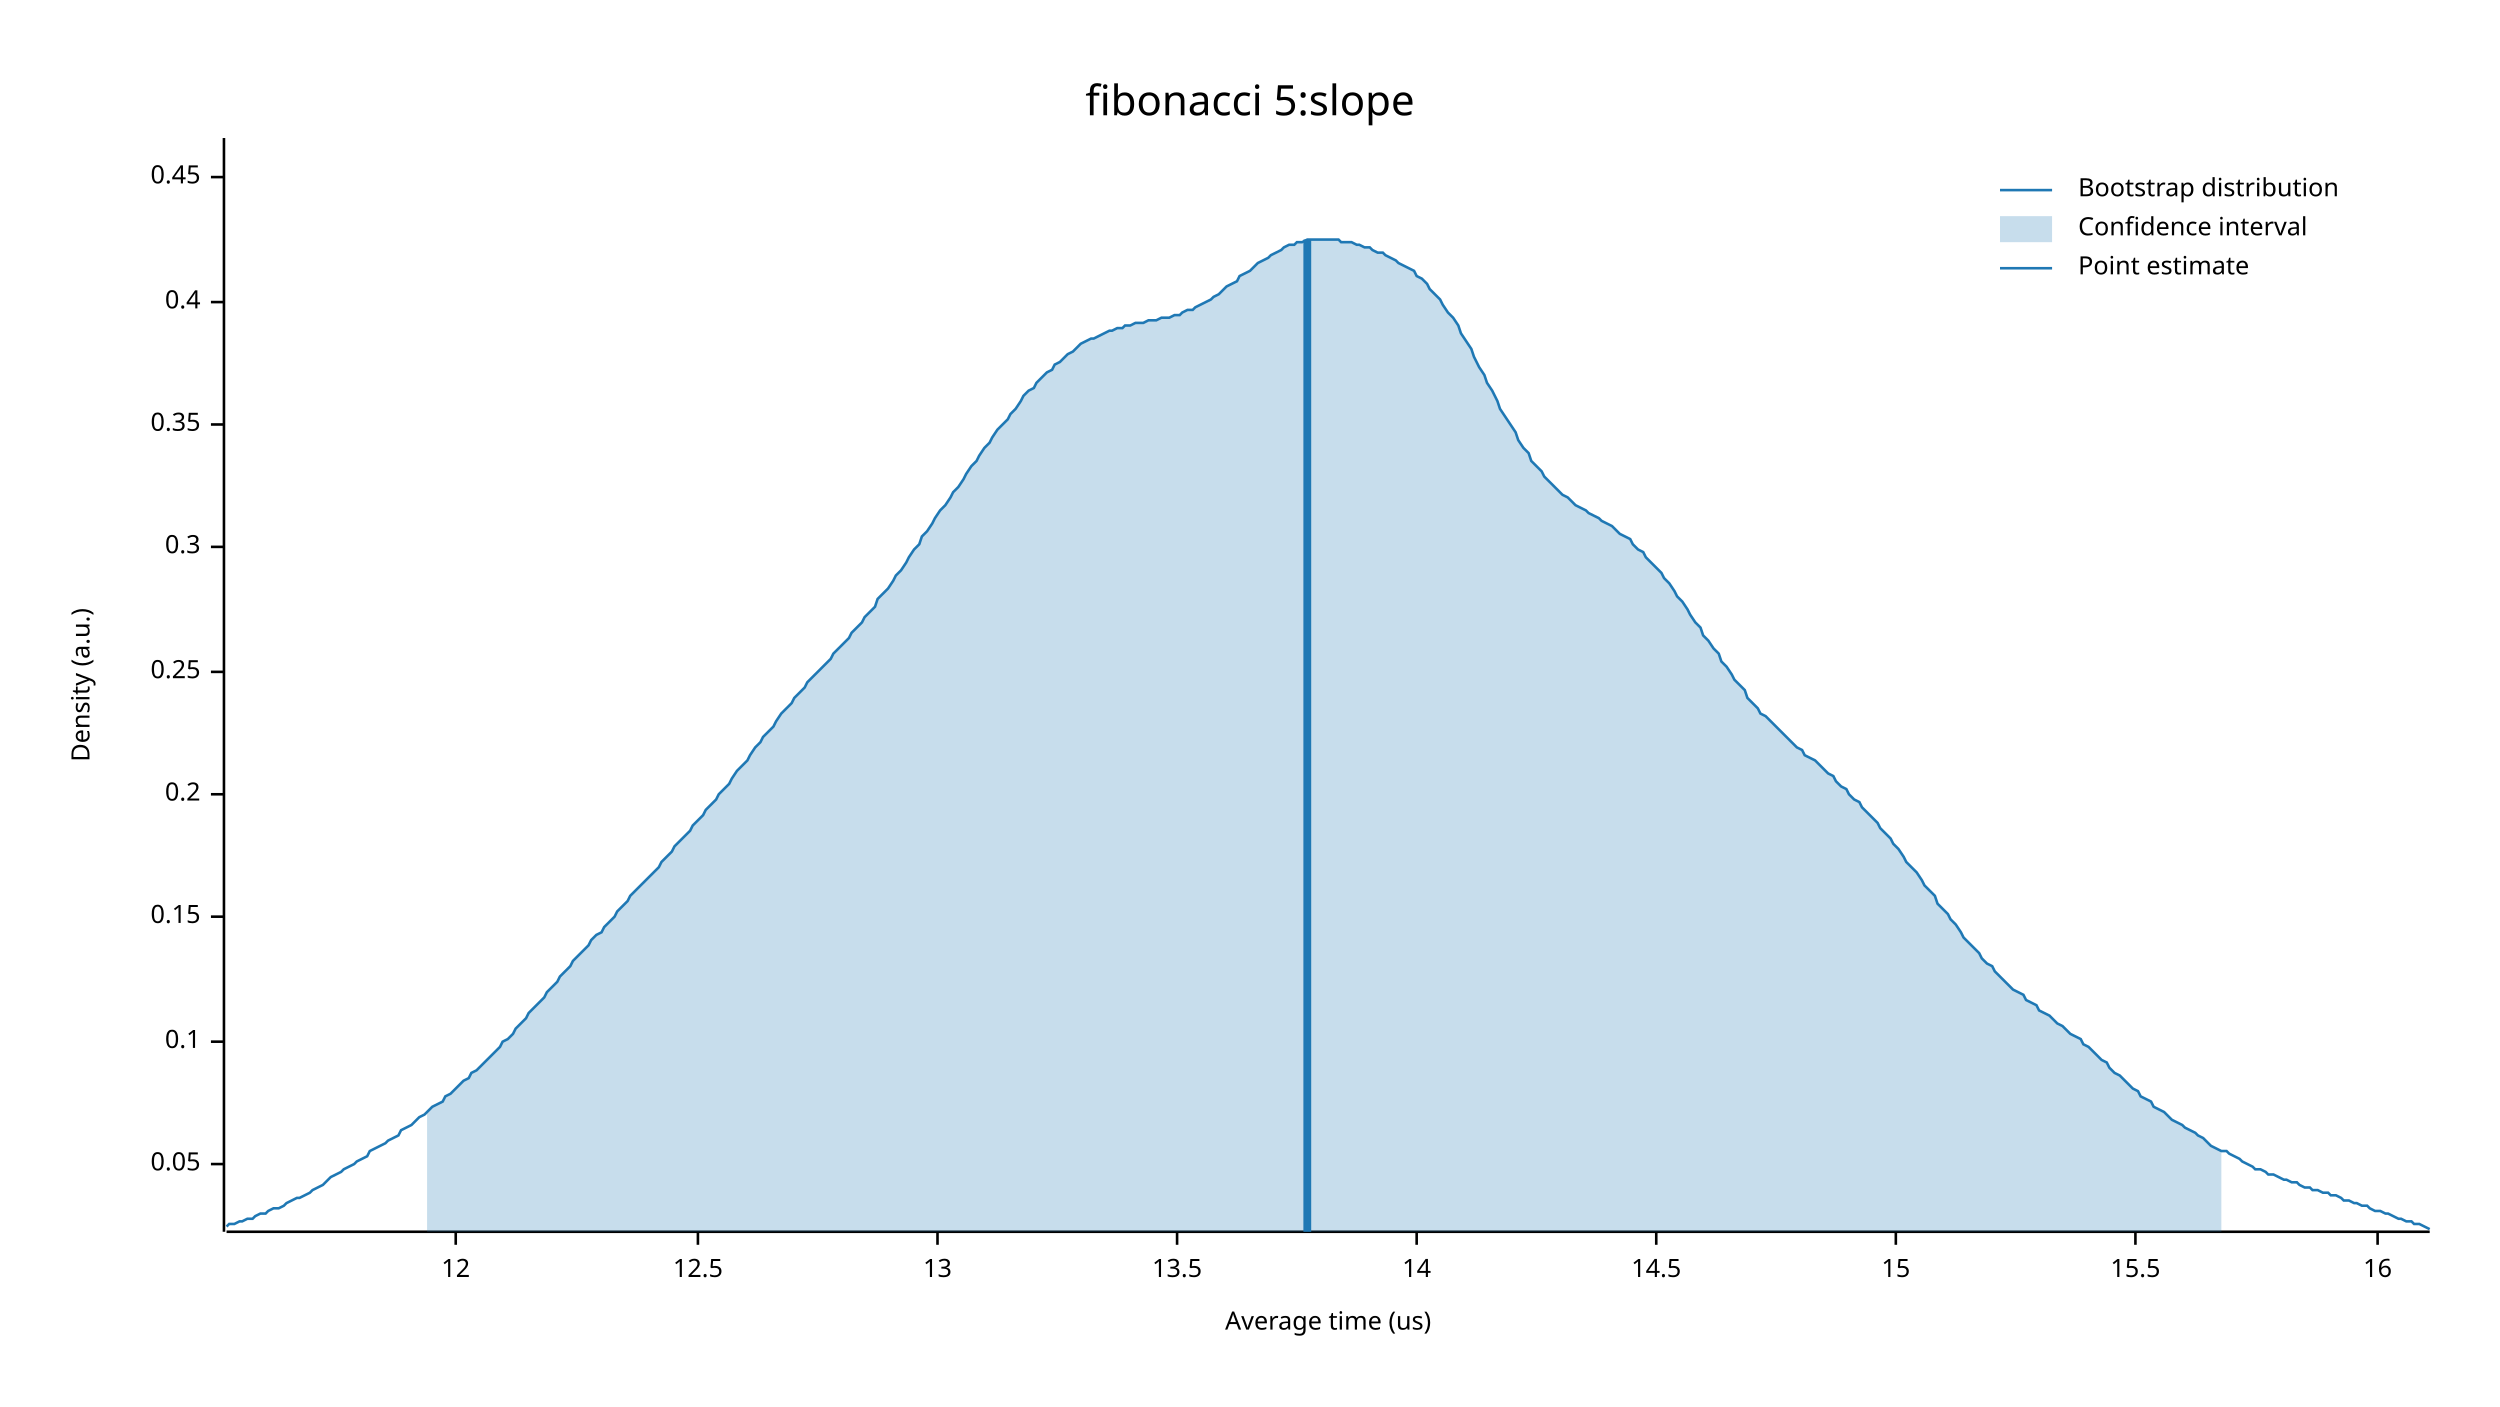
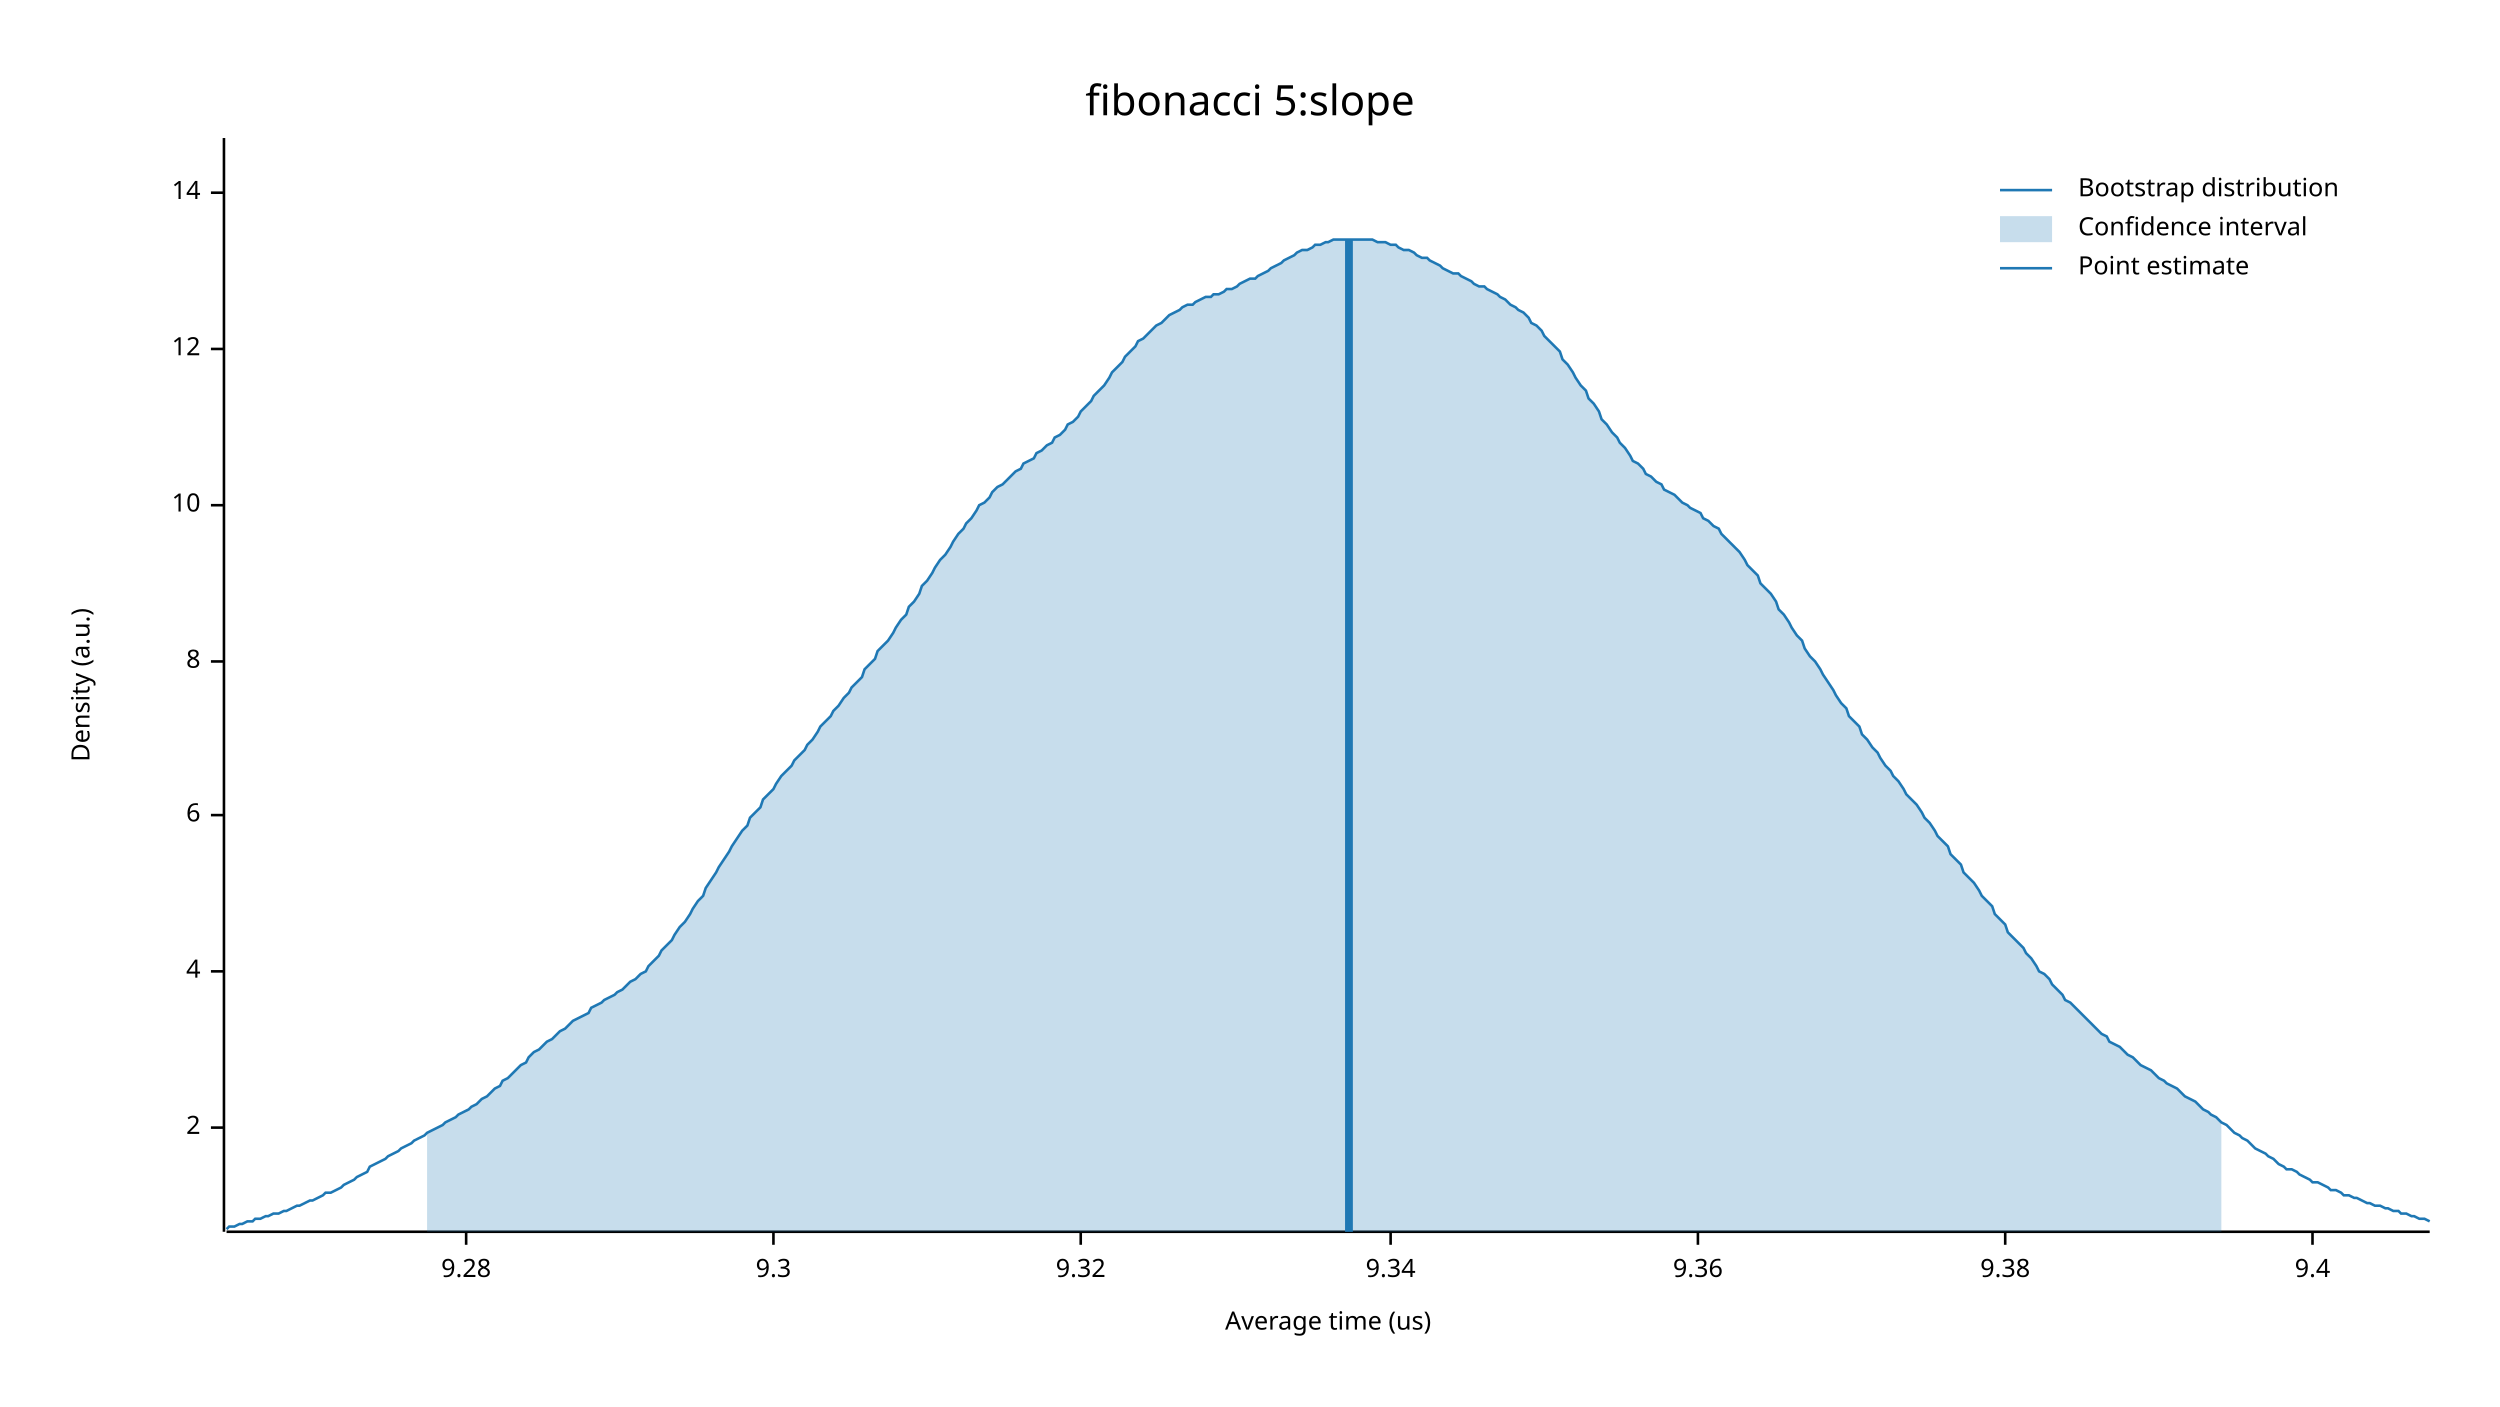
<svg xmlns="http://www.w3.org/2000/svg" width="960" height="540">
  <text x="480" y="32" dy="0.76em" text-anchor="middle" font-family="sans-serif" font-size="16.129" opacity="1" fill="#000000">
fibonacci 5:slope
</text>
  <text x="27" y="263" dy="0.76em" text-anchor="middle" font-family="sans-serif" font-size="9.677" opacity="1" fill="#000000" transform="rotate(270, 27, 263)">
Density (a.u.)
</text>
  <text x="510" y="513" dy="-0.5ex" text-anchor="middle" font-family="sans-serif" font-size="9.677" opacity="1" fill="#000000">
Average time (us)
</text>
  <polyline fill="none" opacity="1" stroke="#000000" stroke-width="1" points="86,53 86,473 " />
-   <text x="77" y="447" dy="0.5ex" text-anchor="end" font-family="sans-serif" font-size="9.677" opacity="1" fill="#000000">
- 0.05
+   <text x="77" y="433" dy="0.5ex" text-anchor="end" font-family="sans-serif" font-size="9.677" opacity="1" fill="#000000">
+ 2
</text>
-   <polyline fill="none" opacity="1" stroke="#000000" stroke-width="1" points="81,447 86,447 " />
-   <text x="77" y="400" dy="0.5ex" text-anchor="end" font-family="sans-serif" font-size="9.677" opacity="1" fill="#000000">
- 0.1
+   <polyline fill="none" opacity="1" stroke="#000000" stroke-width="1" points="81,433 86,433 " />
+   <text x="77" y="373" dy="0.5ex" text-anchor="end" font-family="sans-serif" font-size="9.677" opacity="1" fill="#000000">
+ 4
</text>
-   <polyline fill="none" opacity="1" stroke="#000000" stroke-width="1" points="81,400 86,400 " />
-   <text x="77" y="352" dy="0.5ex" text-anchor="end" font-family="sans-serif" font-size="9.677" opacity="1" fill="#000000">
- 0.15
+   <polyline fill="none" opacity="1" stroke="#000000" stroke-width="1" points="81,373 86,373 " />
+   <text x="77" y="313" dy="0.5ex" text-anchor="end" font-family="sans-serif" font-size="9.677" opacity="1" fill="#000000">
+ 6
</text>
-   <polyline fill="none" opacity="1" stroke="#000000" stroke-width="1" points="81,352 86,352 " />
-   <text x="77" y="305" dy="0.5ex" text-anchor="end" font-family="sans-serif" font-size="9.677" opacity="1" fill="#000000">
- 0.2
+   <polyline fill="none" opacity="1" stroke="#000000" stroke-width="1" points="81,313 86,313 " />
+   <text x="77" y="254" dy="0.5ex" text-anchor="end" font-family="sans-serif" font-size="9.677" opacity="1" fill="#000000">
+ 8
</text>
-   <polyline fill="none" opacity="1" stroke="#000000" stroke-width="1" points="81,305 86,305 " />
-   <text x="77" y="258" dy="0.5ex" text-anchor="end" font-family="sans-serif" font-size="9.677" opacity="1" fill="#000000">
- 0.25
+   <polyline fill="none" opacity="1" stroke="#000000" stroke-width="1" points="81,254 86,254 " />
+   <text x="77" y="194" dy="0.5ex" text-anchor="end" font-family="sans-serif" font-size="9.677" opacity="1" fill="#000000">
+ 10
</text>
-   <polyline fill="none" opacity="1" stroke="#000000" stroke-width="1" points="81,258 86,258 " />
-   <text x="77" y="210" dy="0.5ex" text-anchor="end" font-family="sans-serif" font-size="9.677" opacity="1" fill="#000000">
- 0.3
- </text>
-   <polyline fill="none" opacity="1" stroke="#000000" stroke-width="1" points="81,210 86,210 " />
-   <text x="77" y="163" dy="0.5ex" text-anchor="end" font-family="sans-serif" font-size="9.677" opacity="1" fill="#000000">
- 0.35
- </text>
-   <polyline fill="none" opacity="1" stroke="#000000" stroke-width="1" points="81,163 86,163 " />
-   <text x="77" y="116" dy="0.5ex" text-anchor="end" font-family="sans-serif" font-size="9.677" opacity="1" fill="#000000">
- 0.4
- </text>
-   <polyline fill="none" opacity="1" stroke="#000000" stroke-width="1" points="81,116 86,116 " />
-   <text x="77" y="68" dy="0.5ex" text-anchor="end" font-family="sans-serif" font-size="9.677" opacity="1" fill="#000000">
- 0.45
- </text>
-   <polyline fill="none" opacity="1" stroke="#000000" stroke-width="1" points="81,68 86,68 " />
-   <polyline fill="none" opacity="1" stroke="#000000" stroke-width="1" points="87,473 933,473 " />
-   <text x="175" y="483" dy="0.76em" text-anchor="middle" font-family="sans-serif" font-size="9.677" opacity="1" fill="#000000">
+   <polyline fill="none" opacity="1" stroke="#000000" stroke-width="1" points="81,194 86,194 " />
+   <text x="77" y="134" dy="0.5ex" text-anchor="end" font-family="sans-serif" font-size="9.677" opacity="1" fill="#000000">
12
</text>
-   <polyline fill="none" opacity="1" stroke="#000000" stroke-width="1" points="175,473 175,478 " />
-   <text x="268" y="483" dy="0.76em" text-anchor="middle" font-family="sans-serif" font-size="9.677" opacity="1" fill="#000000">
- 12.5
- </text>
-   <polyline fill="none" opacity="1" stroke="#000000" stroke-width="1" points="268,473 268,478 " />
-   <text x="360" y="483" dy="0.76em" text-anchor="middle" font-family="sans-serif" font-size="9.677" opacity="1" fill="#000000">
- 13
- </text>
-   <polyline fill="none" opacity="1" stroke="#000000" stroke-width="1" points="360,473 360,478 " />
-   <text x="452" y="483" dy="0.76em" text-anchor="middle" font-family="sans-serif" font-size="9.677" opacity="1" fill="#000000">
- 13.5
- </text>
-   <polyline fill="none" opacity="1" stroke="#000000" stroke-width="1" points="452,473 452,478 " />
-   <text x="544" y="483" dy="0.76em" text-anchor="middle" font-family="sans-serif" font-size="9.677" opacity="1" fill="#000000">
+   <polyline fill="none" opacity="1" stroke="#000000" stroke-width="1" points="81,134 86,134 " />
+   <text x="77" y="74" dy="0.5ex" text-anchor="end" font-family="sans-serif" font-size="9.677" opacity="1" fill="#000000">
14
</text>
-   <polyline fill="none" opacity="1" stroke="#000000" stroke-width="1" points="544,473 544,478 " />
-   <text x="636" y="483" dy="0.76em" text-anchor="middle" font-family="sans-serif" font-size="9.677" opacity="1" fill="#000000">
- 14.5
+   <polyline fill="none" opacity="1" stroke="#000000" stroke-width="1" points="81,74 86,74 " />
+   <polyline fill="none" opacity="1" stroke="#000000" stroke-width="1" points="87,473 933,473 " />
+   <text x="179" y="483" dy="0.76em" text-anchor="middle" font-family="sans-serif" font-size="9.677" opacity="1" fill="#000000">
+ 9.28
</text>
-   <polyline fill="none" opacity="1" stroke="#000000" stroke-width="1" points="636,473 636,478 " />
-   <text x="728" y="483" dy="0.76em" text-anchor="middle" font-family="sans-serif" font-size="9.677" opacity="1" fill="#000000">
- 15
+   <polyline fill="none" opacity="1" stroke="#000000" stroke-width="1" points="179,473 179,478 " />
+   <text x="297" y="483" dy="0.76em" text-anchor="middle" font-family="sans-serif" font-size="9.677" opacity="1" fill="#000000">
+ 9.3
</text>
-   <polyline fill="none" opacity="1" stroke="#000000" stroke-width="1" points="728,473 728,478 " />
-   <text x="820" y="483" dy="0.76em" text-anchor="middle" font-family="sans-serif" font-size="9.677" opacity="1" fill="#000000">
- 15.5
+   <polyline fill="none" opacity="1" stroke="#000000" stroke-width="1" points="297,473 297,478 " />
+   <text x="415" y="483" dy="0.76em" text-anchor="middle" font-family="sans-serif" font-size="9.677" opacity="1" fill="#000000">
+ 9.32
</text>
-   <polyline fill="none" opacity="1" stroke="#000000" stroke-width="1" points="820,473 820,478 " />
-   <text x="913" y="483" dy="0.76em" text-anchor="middle" font-family="sans-serif" font-size="9.677" opacity="1" fill="#000000">
- 16
+   <polyline fill="none" opacity="1" stroke="#000000" stroke-width="1" points="415,473 415,478 " />
+   <text x="534" y="483" dy="0.76em" text-anchor="middle" font-family="sans-serif" font-size="9.677" opacity="1" fill="#000000">
+ 9.34
</text>
-   <polyline fill="none" opacity="1" stroke="#000000" stroke-width="1" points="913,473 913,478 " />
-   <polyline fill="none" opacity="1" stroke="#1F78B4" stroke-width="1" points="87,471 88,470 90,470 92,469 93,469 95,468 97,468 98,467 100,466 102,466 103,465 105,464 107,464 109,463 110,462 112,461 114,460 115,460 117,459 119,458 120,457 122,456 124,455 125,454 127,452 129,451 131,450 132,449 134,448 136,447 137,446 139,445 141,444 142,442 144,441 146,440 148,439 149,438 151,437 153,436 154,434 156,433 158,432 159,431 161,429 163,428 164,427 166,425 168,424 170,423 171,421 173,420 175,418 176,417 178,415 180,414 181,412 183,411 185,409 187,407 188,406 190,404 192,402 193,400 195,399 197,397 198,395 200,393 202,391 203,389 205,387 207,385 209,383 210,381 212,379 214,377 215,375 217,373 219,371 220,369 222,367 224,365 226,363 227,361 229,359 231,358 232,356 234,354 236,352 237,350 239,348 241,346 242,344 244,342 246,340 248,338 249,337 251,335 253,333 254,331 256,329 258,327 259,325 261,323 263,321 265,319 266,317 268,315 270,313 271,311 273,309 275,307 276,305 278,303 280,301 281,299 283,296 285,294 287,292 288,290 290,287 292,285 293,283 295,281 297,279 298,277 300,274 302,272 304,270 305,268 307,266 309,264 310,262 312,260 314,258 315,257 317,255 319,253 320,251 322,249 324,247 326,245 327,243 329,241 331,239 332,237 334,235 336,233 337,230 339,228 341,226 343,223 344,221 346,219 348,216 349,214 351,211 353,209 354,206 356,204 358,201 359,199 361,196 363,194 365,191 366,189 368,187 370,184 371,182 373,179 375,177 376,175 378,172 380,170 381,168 383,165 385,163 387,161 388,159 390,157 392,154 393,152 395,150 397,149 398,147 400,145 402,143 404,142 405,140 407,139 409,137 410,136 412,135 414,133 415,132 417,131 419,130 420,130 422,129 424,128 426,127 427,127 429,126 431,126 432,125 434,125 436,124 437,124 439,124 441,123 443,123 444,123 446,122 448,122 449,122 451,121 453,121 454,120 456,119 458,119 459,118 461,117 463,116 465,115 466,114 468,113 470,111 471,110 473,109 475,108 476,106 478,105 480,104 482,102 483,101 485,100 487,99 488,98 490,97 492,96 493,95 495,94 497,94 498,93 500,93 502,92 504,92 505,92 507,92 509,92 510,92 512,92 514,92 515,93 517,93 519,93 521,94 522,94 524,95 526,95 527,96 529,97 531,97 532,98 534,99 536,100 537,101 539,102 541,103 543,104 544,106 546,107 548,109 549,111 551,113 553,115 554,117 556,120 558,122 560,125 561,128 563,131 565,134 566,137 568,141 570,144 571,147 573,150 575,154 576,157 578,160 580,163 582,166 583,169 585,172 587,174 588,177 590,179 592,181 593,183 595,185 597,187 599,189 600,190 602,191 604,193 605,194 607,195 609,196 610,197 612,198 614,199 615,200 617,201 619,202 621,204 622,205 624,206 626,207 627,209 629,211 631,212 632,214 634,216 636,218 638,220 639,222 641,224 643,227 644,229 646,231 648,234 649,236 651,239 653,241 654,244 656,246 658,249 660,251 661,254 663,256 665,259 666,261 668,263 670,265 671,268 673,270 675,272 676,274 678,275 680,277 682,279 683,280 685,282 687,284 688,285 690,287 692,288 693,290 695,291 697,292 699,294 700,295 702,297 704,298 705,300 707,302 709,303 710,305 712,307 714,308 715,310 717,312 719,314 721,316 722,318 724,320 726,322 727,324 729,326 731,329 732,331 734,333 736,335 738,338 739,340 741,342 743,344 744,347 746,349 748,351 749,353 751,355 753,358 754,360 756,362 758,364 760,366 761,368 763,370 765,371 766,373 768,375 770,377 771,378 773,380 775,381 777,382 778,384 780,385 782,386 783,388 785,389 787,390 788,391 790,393 792,394 793,395 795,397 797,398 799,399 800,401 802,402 804,404 805,405 807,407 809,408 810,410 812,412 814,413 816,415 817,416 819,418 821,419 822,421 824,422 826,423 827,425 829,426 831,427 832,428 834,430 836,431 838,432 839,433 841,434 843,435 844,436 846,437 848,439 849,440 851,441 853,442 855,442 856,443 858,444 860,445 861,446 863,447 865,448 866,449 868,449 870,450 871,451 873,451 875,452 877,453 878,453 880,454 882,454 883,455 885,456 887,456 888,457 890,457 892,458 894,458 895,459 897,459 899,460 900,461 902,461 904,462 905,462 907,463 909,463 910,464 912,465 914,465 916,466 917,466 919,467 921,468 922,468 924,469 926,469 927,470 929,470 931,471 933,472 " />
-   <polygon opacity="0.25" fill="#1F78B4" points="164,427 166,425 168,424 170,423 171,421 173,420 175,418 176,417 178,415 180,414 181,412 183,411 185,409 187,407 188,406 190,404 192,402 193,400 195,399 197,397 198,395 200,393 202,391 203,389 205,387 207,385 209,383 210,381 212,379 214,377 215,375 217,373 219,371 220,369 222,367 224,365 226,363 227,361 229,359 231,358 232,356 234,354 236,352 237,350 239,348 241,346 242,344 244,342 246,340 248,338 249,337 251,335 253,333 254,331 256,329 258,327 259,325 261,323 263,321 265,319 266,317 268,315 270,313 271,311 273,309 275,307 276,305 278,303 280,301 281,299 283,296 285,294 287,292 288,290 290,287 292,285 293,283 295,281 297,279 298,277 300,274 302,272 304,270 305,268 307,266 309,264 310,262 312,260 314,258 315,257 317,255 319,253 320,251 322,249 324,247 326,245 327,243 329,241 331,239 332,237 334,235 336,233 337,230 339,228 341,226 343,223 344,221 346,219 348,216 349,214 351,211 353,209 354,206 356,204 358,201 359,199 361,196 363,194 365,191 366,189 368,187 370,184 371,182 373,179 375,177 376,175 378,172 380,170 381,168 383,165 385,163 387,161 388,159 390,157 392,154 393,152 395,150 397,149 398,147 400,145 402,143 404,142 405,140 407,139 409,137 410,136 412,135 414,133 415,132 417,131 419,130 420,130 422,129 424,128 426,127 427,127 429,126 431,126 432,125 434,125 436,124 437,124 439,124 441,123 443,123 444,123 446,122 448,122 449,122 451,121 453,121 454,120 456,119 458,119 459,118 461,117 463,116 465,115 466,114 468,113 470,111 471,110 473,109 475,108 476,106 478,105 480,104 482,102 483,101 485,100 487,99 488,98 490,97 492,96 493,95 495,94 497,94 498,93 500,93 502,92 504,92 505,92 507,92 509,92 510,92 512,92 514,92 515,93 517,93 519,93 521,94 522,94 524,95 526,95 527,96 529,97 531,97 532,98 534,99 536,100 537,101 539,102 541,103 543,104 544,106 546,107 548,109 549,111 551,113 553,115 554,117 556,120 558,122 560,125 561,128 563,131 565,134 566,137 568,141 570,144 571,147 573,150 575,154 576,157 578,160 580,163 582,166 583,169 585,172 587,174 588,177 590,179 592,181 593,183 595,185 597,187 599,189 600,190 602,191 604,193 605,194 607,195 609,196 610,197 612,198 614,199 615,200 617,201 619,202 621,204 622,205 624,206 626,207 627,209 629,211 631,212 632,214 634,216 636,218 638,220 639,222 641,224 643,227 644,229 646,231 648,234 649,236 651,239 653,241 654,244 656,246 658,249 660,251 661,254 663,256 665,259 666,261 668,263 670,265 671,268 673,270 675,272 676,274 678,275 680,277 682,279 683,280 685,282 687,284 688,285 690,287 692,288 693,290 695,291 697,292 699,294 700,295 702,297 704,298 705,300 707,302 709,303 710,305 712,307 714,308 715,310 717,312 719,314 721,316 722,318 724,320 726,322 727,324 729,326 731,329 732,331 734,333 736,335 738,338 739,340 741,342 743,344 744,347 746,349 748,351 749,353 751,355 753,358 754,360 756,362 758,364 760,366 761,368 763,370 765,371 766,373 768,375 770,377 771,378 773,380 775,381 777,382 778,384 780,385 782,386 783,388 785,389 787,390 788,391 790,393 792,394 793,395 795,397 797,398 799,399 800,401 802,402 804,404 805,405 807,407 809,408 810,410 812,412 814,413 816,415 817,416 819,418 821,419 822,421 824,422 826,423 827,425 829,426 831,427 832,428 834,430 836,431 838,432 839,433 841,434 843,435 844,436 846,437 848,439 849,440 851,441 853,442 853,473 164,473 " />
-   <polyline fill="none" opacity="1" stroke="#1F78B4" stroke-width="3" points="502,473 502,92 " />
+   <polyline fill="none" opacity="1" stroke="#000000" stroke-width="1" points="534,473 534,478 " />
+   <text x="652" y="483" dy="0.76em" text-anchor="middle" font-family="sans-serif" font-size="9.677" opacity="1" fill="#000000">
+ 9.36
+ </text>
+   <polyline fill="none" opacity="1" stroke="#000000" stroke-width="1" points="652,473 652,478 " />
+   <text x="770" y="483" dy="0.76em" text-anchor="middle" font-family="sans-serif" font-size="9.677" opacity="1" fill="#000000">
+ 9.38
+ </text>
+   <polyline fill="none" opacity="1" stroke="#000000" stroke-width="1" points="770,473 770,478 " />
+   <text x="888" y="483" dy="0.76em" text-anchor="middle" font-family="sans-serif" font-size="9.677" opacity="1" fill="#000000">
+ 9.4
+ </text>
+   <polyline fill="none" opacity="1" stroke="#000000" stroke-width="1" points="888,473 888,478 " />
+   <polyline fill="none" opacity="1" stroke="#1F78B4" stroke-width="1" points="87,472 88,471 90,471 92,470 93,470 95,469 97,469 98,468 100,468 102,467 103,467 105,466 107,466 109,465 110,465 112,464 114,463 115,463 117,462 119,461 120,461 122,460 124,459 125,458 127,458 129,457 131,456 132,455 134,454 136,453 137,452 139,451 141,450 142,448 144,447 146,446 148,445 149,444 151,443 153,442 154,441 156,440 158,439 159,438 161,437 163,436 164,435 166,434 168,433 170,432 171,431 173,430 175,429 176,428 178,427 180,426 181,425 183,424 185,422 187,421 188,420 190,418 192,417 193,415 195,414 197,412 198,411 200,409 202,408 203,406 205,404 207,403 209,401 210,400 212,399 214,397 215,396 217,395 219,393 220,392 222,391 224,390 226,389 227,387 229,386 231,385 232,384 234,383 236,382 237,381 239,380 241,378 242,377 244,376 246,374 248,373 249,371 251,369 253,367 254,365 256,363 258,361 259,359 261,356 263,354 265,351 266,349 268,346 270,344 271,341 273,338 275,335 276,333 278,330 280,327 281,325 283,322 285,319 287,317 288,314 290,312 292,310 293,307 295,305 297,303 298,301 300,298 302,296 304,294 305,292 307,290 309,288 310,286 312,284 314,281 315,279 317,277 319,275 320,273 322,271 324,268 326,266 327,264 329,262 331,260 332,257 334,255 336,253 337,250 339,248 341,246 343,243 344,241 346,238 348,236 349,233 351,231 353,228 354,225 356,223 358,220 359,218 361,215 363,213 365,210 366,208 368,205 370,203 371,201 373,199 375,196 376,194 378,193 380,191 381,189 383,187 385,186 387,184 388,183 390,181 392,180 393,178 395,177 397,176 398,174 400,173 402,171 404,170 405,168 407,167 409,165 410,163 412,162 414,160 415,158 417,156 419,154 420,152 422,150 424,148 426,145 427,143 429,141 431,139 432,137 434,135 436,133 437,131 439,130 441,128 443,126 444,125 446,124 448,122 449,121 451,120 453,119 454,118 456,117 458,117 459,116 461,115 463,114 465,114 466,113 468,113 470,112 471,111 473,111 475,110 476,109 478,108 480,107 482,107 483,106 485,105 487,104 488,103 490,102 492,101 493,100 495,99 497,98 498,97 500,96 502,96 504,95 505,94 507,94 509,93 510,93 512,92 514,92 515,92 517,92 519,92 521,92 522,92 524,92 526,92 527,92 529,93 531,93 532,93 534,94 536,94 537,95 539,96 541,96 543,97 544,98 546,99 548,99 549,100 551,101 553,102 554,103 556,104 558,105 560,105 561,106 563,107 565,108 566,109 568,110 570,110 571,111 573,112 575,113 576,114 578,115 580,117 582,118 583,119 585,120 587,122 588,124 590,125 592,127 593,129 595,131 597,133 599,135 600,138 602,140 604,143 605,145 607,148 609,150 610,153 612,155 614,158 615,161 617,163 619,166 621,168 622,170 624,172 626,175 627,177 629,178 631,180 632,182 634,183 636,185 638,186 639,188 641,189 643,190 644,191 646,193 648,194 649,195 651,196 653,197 654,199 656,200 658,202 660,203 661,205 663,207 665,209 666,210 668,212 670,215 671,217 673,219 675,221 676,224 678,226 680,228 682,231 683,234 685,236 687,239 688,241 690,244 692,246 693,249 695,252 697,254 699,257 700,259 702,262 704,265 705,267 707,270 709,272 710,275 712,277 714,279 715,282 717,284 719,287 721,289 722,291 724,294 726,296 727,298 729,300 731,303 732,305 734,307 736,309 738,312 739,314 741,316 743,319 744,321 746,323 748,325 749,328 751,330 753,332 754,335 756,337 758,339 760,342 761,344 763,346 765,348 766,351 768,353 770,355 771,358 773,360 775,362 777,364 778,366 780,368 782,371 783,373 785,374 787,376 788,378 790,380 792,382 793,384 795,385 797,387 799,389 800,390 802,392 804,394 805,395 807,397 809,398 810,400 812,401 814,402 816,404 817,405 819,406 821,408 822,409 824,410 826,411 827,412 829,414 831,415 832,416 834,417 836,418 838,420 839,421 841,422 843,423 844,424 846,426 848,427 849,428 851,429 853,431 855,432 856,433 858,435 860,436 861,437 863,438 865,440 866,441 868,442 870,443 871,444 873,445 875,447 877,448 878,449 880,449 882,450 883,451 885,452 887,453 888,454 890,454 892,455 894,456 895,457 897,457 899,458 900,459 902,459 904,460 905,460 907,461 909,462 910,462 912,463 914,463 916,464 917,464 919,465 921,465 922,466 924,466 926,467 927,467 929,468 931,468 933,469 " />
+   <polygon opacity="0.25" fill="#1F78B4" points="164,435 166,434 168,433 170,432 171,431 173,430 175,429 176,428 178,427 180,426 181,425 183,424 185,422 187,421 188,420 190,418 192,417 193,415 195,414 197,412 198,411 200,409 202,408 203,406 205,404 207,403 209,401 210,400 212,399 214,397 215,396 217,395 219,393 220,392 222,391 224,390 226,389 227,387 229,386 231,385 232,384 234,383 236,382 237,381 239,380 241,378 242,377 244,376 246,374 248,373 249,371 251,369 253,367 254,365 256,363 258,361 259,359 261,356 263,354 265,351 266,349 268,346 270,344 271,341 273,338 275,335 276,333 278,330 280,327 281,325 283,322 285,319 287,317 288,314 290,312 292,310 293,307 295,305 297,303 298,301 300,298 302,296 304,294 305,292 307,290 309,288 310,286 312,284 314,281 315,279 317,277 319,275 320,273 322,271 324,268 326,266 327,264 329,262 331,260 332,257 334,255 336,253 337,250 339,248 341,246 343,243 344,241 346,238 348,236 349,233 351,231 353,228 354,225 356,223 358,220 359,218 361,215 363,213 365,210 366,208 368,205 370,203 371,201 373,199 375,196 376,194 378,193 380,191 381,189 383,187 385,186 387,184 388,183 390,181 392,180 393,178 395,177 397,176 398,174 400,173 402,171 404,170 405,168 407,167 409,165 410,163 412,162 414,160 415,158 417,156 419,154 420,152 422,150 424,148 426,145 427,143 429,141 431,139 432,137 434,135 436,133 437,131 439,130 441,128 443,126 444,125 446,124 448,122 449,121 451,120 453,119 454,118 456,117 458,117 459,116 461,115 463,114 465,114 466,113 468,113 470,112 471,111 473,111 475,110 476,109 478,108 480,107 482,107 483,106 485,105 487,104 488,103 490,102 492,101 493,100 495,99 497,98 498,97 500,96 502,96 504,95 505,94 507,94 509,93 510,93 512,92 514,92 515,92 517,92 519,92 521,92 522,92 524,92 526,92 527,92 529,93 531,93 532,93 534,94 536,94 537,95 539,96 541,96 543,97 544,98 546,99 548,99 549,100 551,101 553,102 554,103 556,104 558,105 560,105 561,106 563,107 565,108 566,109 568,110 570,110 571,111 573,112 575,113 576,114 578,115 580,117 582,118 583,119 585,120 587,122 588,124 590,125 592,127 593,129 595,131 597,133 599,135 600,138 602,140 604,143 605,145 607,148 609,150 610,153 612,155 614,158 615,161 617,163 619,166 621,168 622,170 624,172 626,175 627,177 629,178 631,180 632,182 634,183 636,185 638,186 639,188 641,189 643,190 644,191 646,193 648,194 649,195 651,196 653,197 654,199 656,200 658,202 660,203 661,205 663,207 665,209 666,210 668,212 670,215 671,217 673,219 675,221 676,224 678,226 680,228 682,231 683,234 685,236 687,239 688,241 690,244 692,246 693,249 695,252 697,254 699,257 700,259 702,262 704,265 705,267 707,270 709,272 710,275 712,277 714,279 715,282 717,284 719,287 721,289 722,291 724,294 726,296 727,298 729,300 731,303 732,305 734,307 736,309 738,312 739,314 741,316 743,319 744,321 746,323 748,325 749,328 751,330 753,332 754,335 756,337 758,339 760,342 761,344 763,346 765,348 766,351 768,353 770,355 771,358 773,360 775,362 777,364 778,366 780,368 782,371 783,373 785,374 787,376 788,378 790,380 792,382 793,384 795,385 797,387 799,389 800,390 802,392 804,394 805,395 807,397 809,398 810,400 812,401 814,402 816,404 817,405 819,406 821,408 822,409 824,410 826,411 827,412 829,414 831,415 832,416 834,417 836,418 838,420 839,421 841,422 843,423 844,424 846,426 848,427 849,428 851,429 853,431 853,473 164,473 " />
+   <polyline fill="none" opacity="1" stroke="#1F78B4" stroke-width="3" points="518,473 518,92 " />
  <text x="798" y="68" dy="0.76em" text-anchor="start" font-family="sans-serif" font-size="9.677" opacity="1" fill="#000000">
Bootstrap distribution
</text>
  <text x="798" y="83" dy="0.76em" text-anchor="start" font-family="sans-serif" font-size="9.677" opacity="1" fill="#000000">
Confidence interval
</text>
  <text x="798" y="98" dy="0.76em" text-anchor="start" font-family="sans-serif" font-size="9.677" opacity="1" fill="#000000">
Point estimate
</text>
  <polyline fill="none" opacity="1" stroke="#1F78B4" stroke-width="1" points="768,73 788,73 " />
  <rect x="768" y="83" width="20" height="10" opacity="0.25" fill="#1F78B4" stroke="none" />
  <polyline fill="none" opacity="1" stroke="#1F78B4" stroke-width="1" points="768,103 788,103 " />
</svg>
